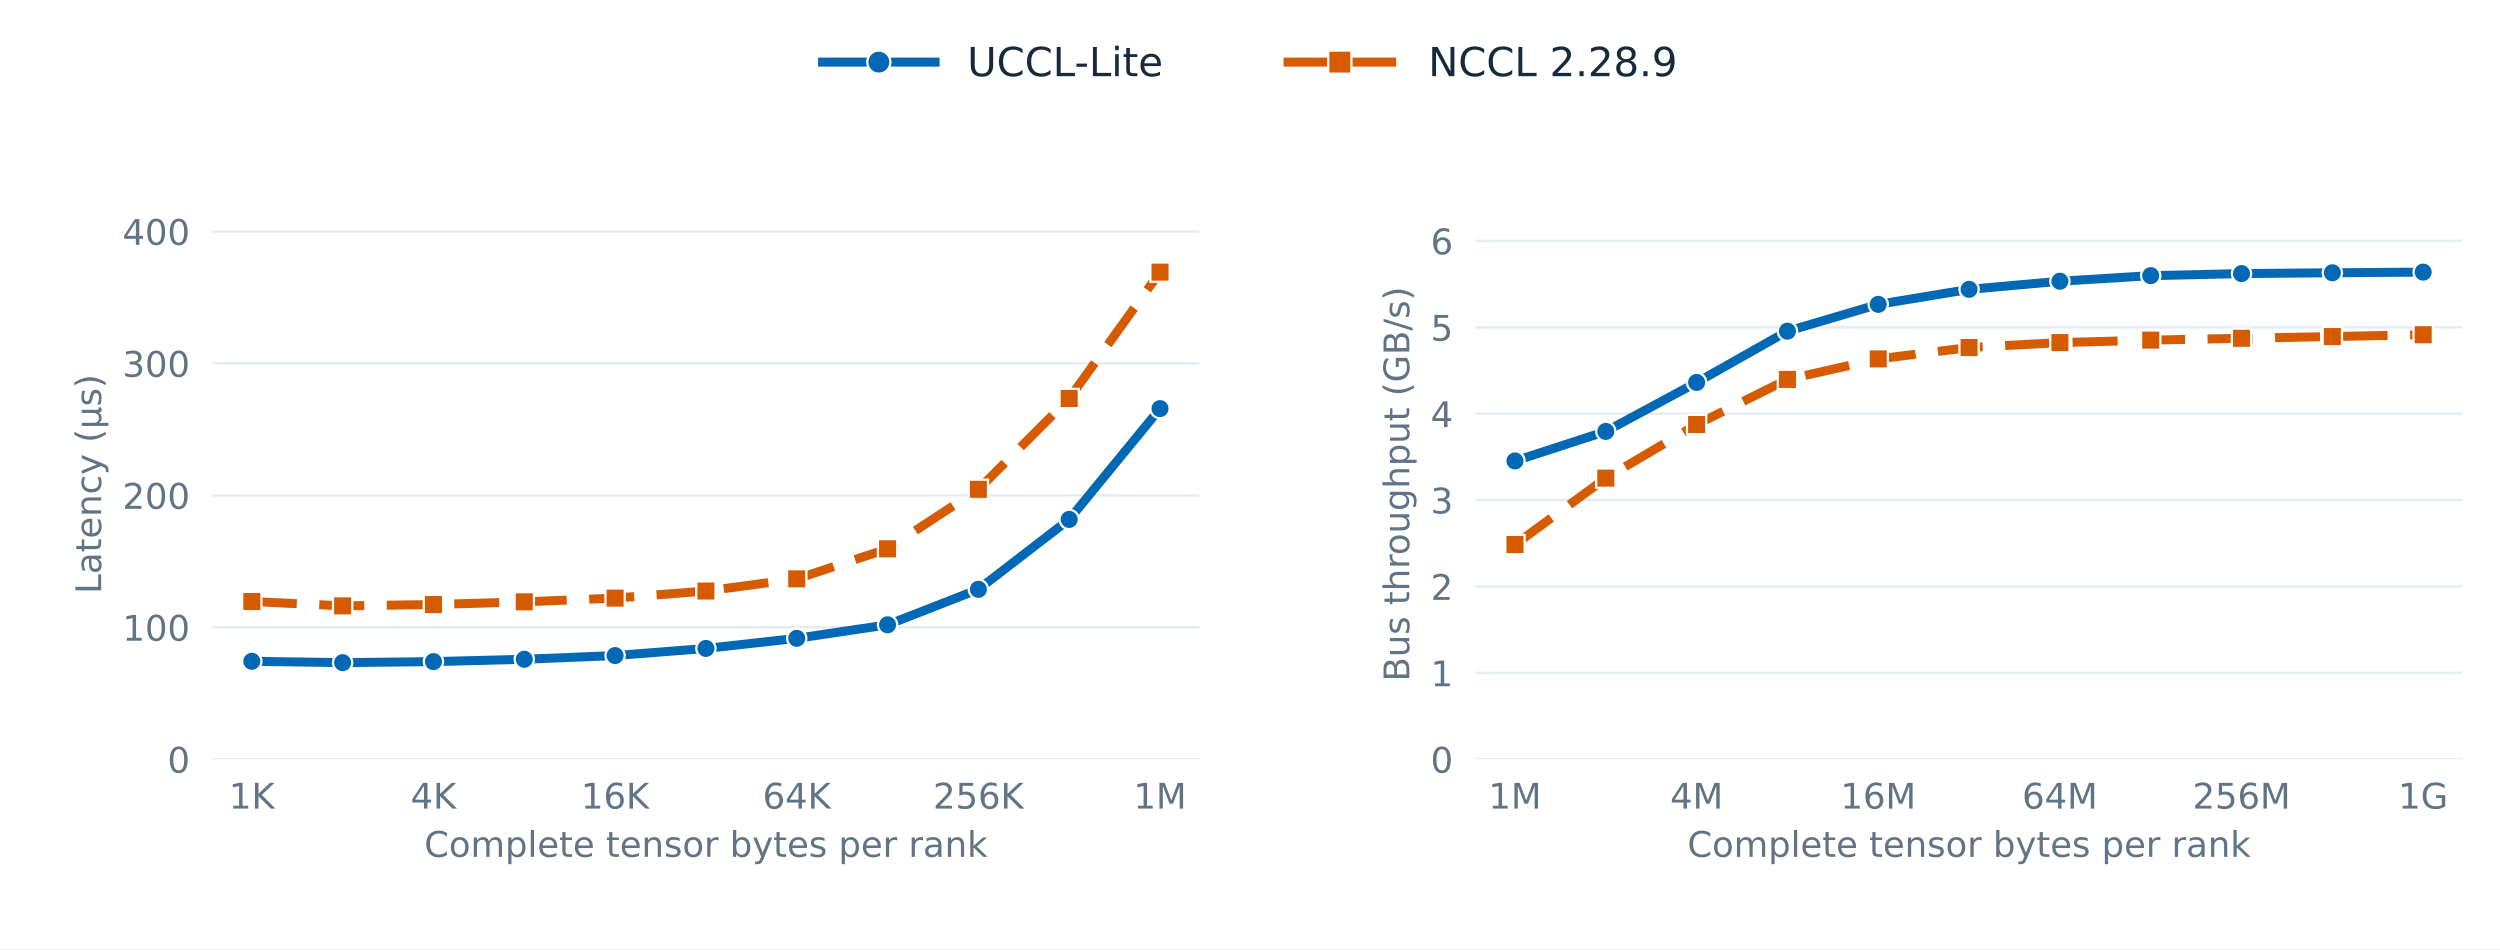
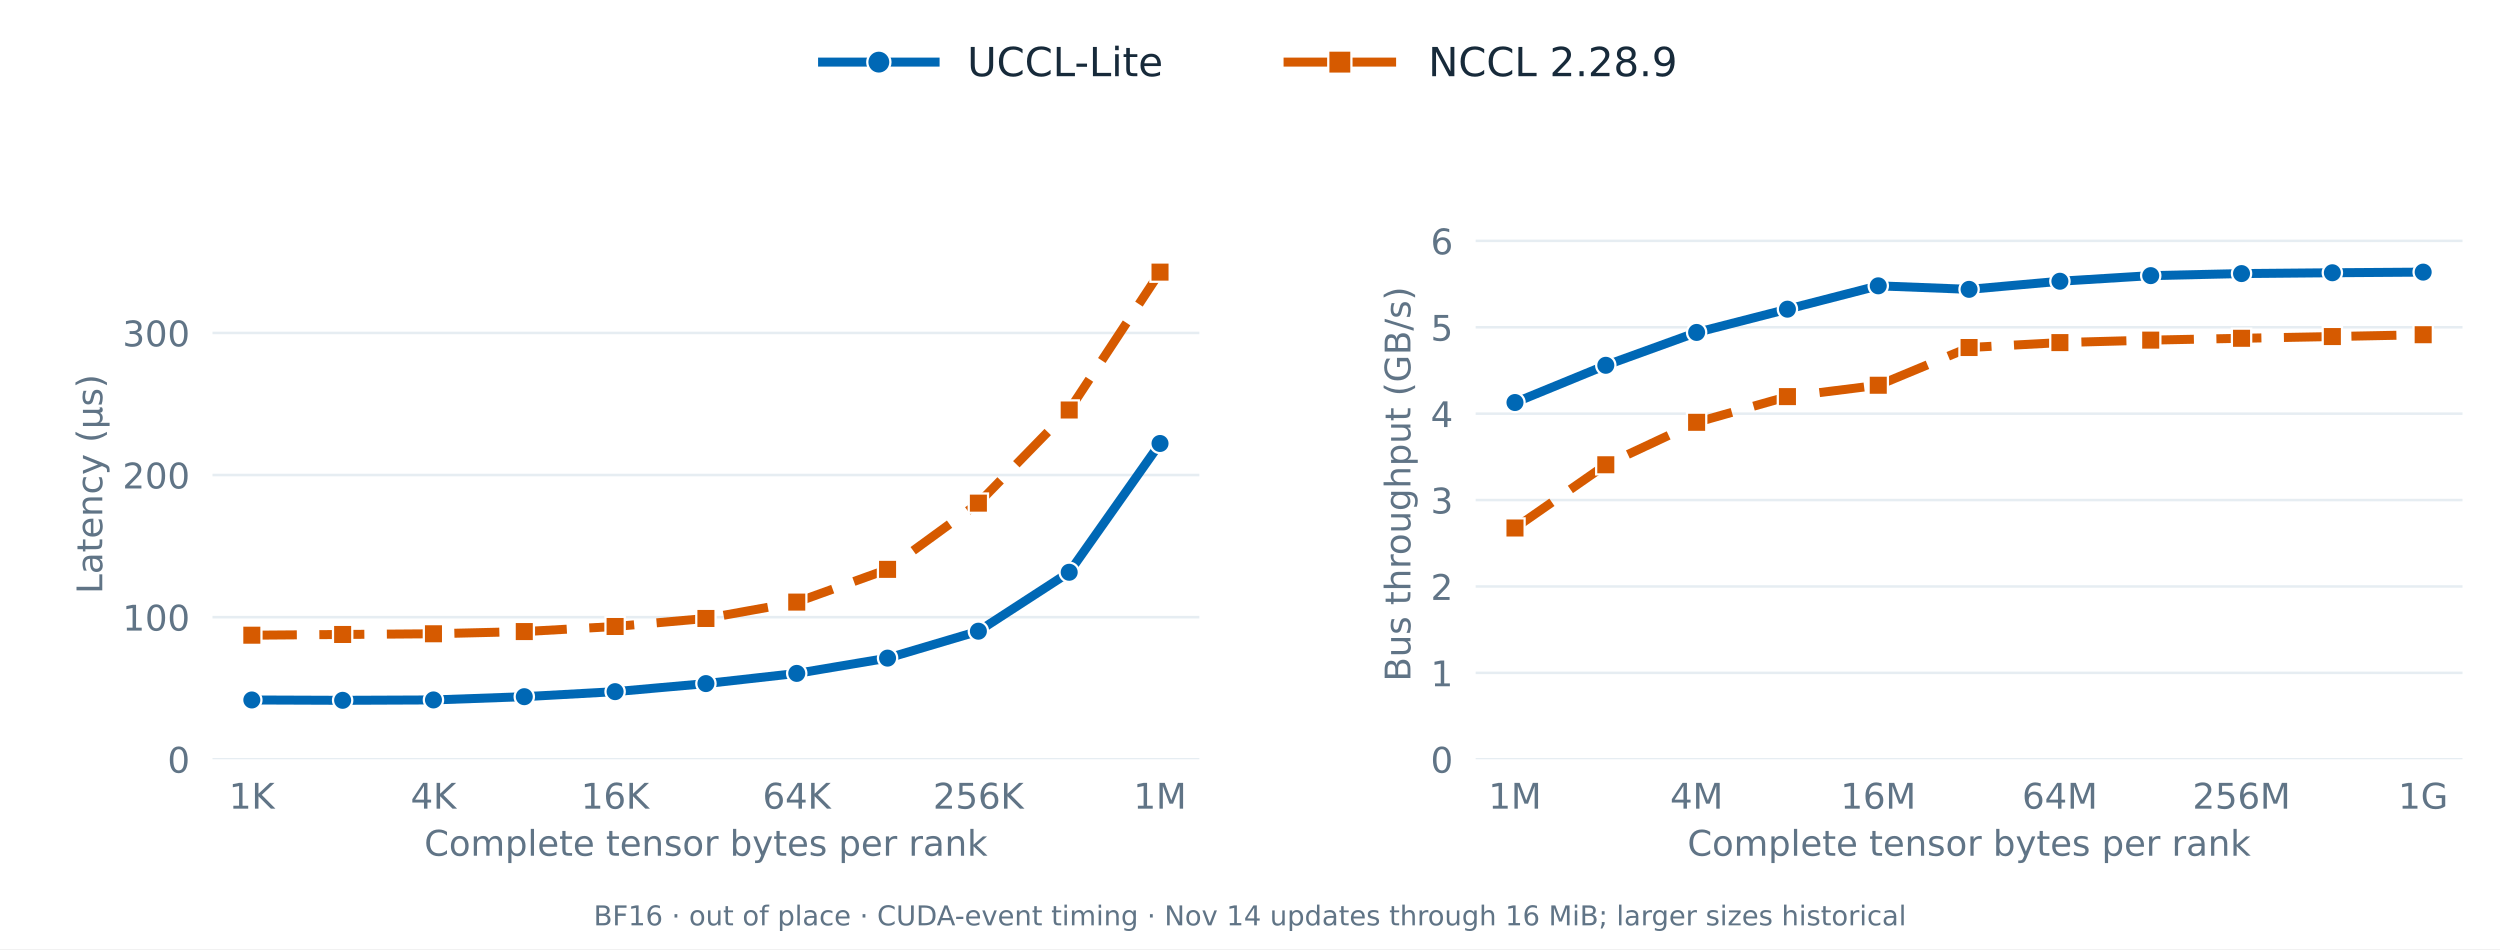
<svg xmlns="http://www.w3.org/2000/svg" xmlns:xlink="http://www.w3.org/1999/xlink" width="777.6pt" height="295.2pt" viewBox="0 0 777.6 295.2" version="1.1">
  <defs>
    <style type="text/css">*{stroke-linejoin: round; stroke-linecap: butt}</style>
  </defs>
  <g id="figure_1">
    <g id="patch_1">
      <path d="M 0 295.2 L 777.6 295.2 L 777.6 0 L 0 0 z " style="fill: #ffffff" />
    </g>
    <g id="axes_1">
      <g id="patch_2">
        <path d="M 66.096 236.16 L 373.043 236.16 L 373.043 64.944 L 66.096 64.944 z " style="fill: #ffffff" />
      </g>
      <g id="matplotlib.axis_1">
        <g id="xtick_1">
          <g id="line2d_1" />
          <g id="text_1">
-             <text style="font-size: 11px; font-family: 'DejaVu Sans'; text-anchor: middle; fill: #607486" x="78.327" y="251.517" transform="rotate(-0 78.32651 251.5174)">1K</text>
+             <text style="font-size: 11px; font-family: 'DejaVu Sans'; text-anchor: middle; fill: #607486" x="78.327" y="251.518" transform="rotate(-0 78.32651 251.5183)">1K</text>
          </g>
        </g>
        <g id="xtick_2">
          <g id="line2d_2" />
          <g id="text_2">
-             <text style="font-size: 11px; font-family: 'DejaVu Sans'; text-anchor: middle; fill: #607486" x="134.824" y="251.517" transform="rotate(-0 134.8238 251.5174)">4K</text>
+             <text style="font-size: 11px; font-family: 'DejaVu Sans'; text-anchor: middle; fill: #607486" x="134.824" y="251.518" transform="rotate(-0 134.8238 251.5183)">4K</text>
          </g>
        </g>
        <g id="xtick_3">
          <g id="line2d_3" />
          <g id="text_3">
-             <text style="font-size: 11px; font-family: 'DejaVu Sans'; text-anchor: middle; fill: #607486" x="191.321" y="251.517" transform="rotate(-0 191.3211 251.5174)">16K</text>
+             <text style="font-size: 11px; font-family: 'DejaVu Sans'; text-anchor: middle; fill: #607486" x="191.321" y="251.518" transform="rotate(-0 191.3211 251.5183)">16K</text>
          </g>
        </g>
        <g id="xtick_4">
          <g id="line2d_4" />
          <g id="text_4">
-             <text style="font-size: 11px; font-family: 'DejaVu Sans'; text-anchor: middle; fill: #607486" x="247.818" y="251.517" transform="rotate(-0 247.8183 251.5174)">64K</text>
+             <text style="font-size: 11px; font-family: 'DejaVu Sans'; text-anchor: middle; fill: #607486" x="247.818" y="251.518" transform="rotate(-0 247.8183 251.5183)">64K</text>
          </g>
        </g>
        <g id="xtick_5">
          <g id="line2d_5" />
          <g id="text_5">
-             <text style="font-size: 11px; font-family: 'DejaVu Sans'; text-anchor: middle; fill: #607486" x="304.316" y="251.517" transform="rotate(-0 304.3156 251.5174)">256K</text>
+             <text style="font-size: 11px; font-family: 'DejaVu Sans'; text-anchor: middle; fill: #607486" x="304.316" y="251.518" transform="rotate(-0 304.3156 251.5183)">256K</text>
          </g>
        </g>
        <g id="xtick_6">
          <g id="line2d_6" />
          <g id="text_6">
-             <text style="font-size: 11px; font-family: 'DejaVu Sans'; text-anchor: middle; fill: #607486" x="360.813" y="251.517" transform="rotate(-0 360.8129 251.5174)">1M</text>
+             <text style="font-size: 11px; font-family: 'DejaVu Sans'; text-anchor: middle; fill: #607486" x="360.813" y="251.518" transform="rotate(-0 360.8129 251.5183)">1M</text>
          </g>
        </g>
        <g id="text_7">
-           <text style="font-size: 11px; font-family: 'DejaVu Sans'; text-anchor: middle; fill: #607486" x="219.57" y="266.518" transform="rotate(-0 219.5697 266.5183)">Complete tensor bytes per rank</text>
+           <text style="font-size: 11px; font-family: 'DejaVu Sans'; text-anchor: middle; fill: #607486" x="219.57" y="266.164" transform="rotate(-0 219.5697 266.1642)">Complete tensor bytes per rank</text>
        </g>
      </g>
      <g id="matplotlib.axis_2">
        <g id="ytick_1">
          <g id="line2d_7">
            <path d="M 66.096 236.16 L 373.043 236.16 " clip-path="url(#pcc9501a2ec)" style="fill: none; stroke: #e6edf2; stroke-width: 0.8; stroke-linecap: square" />
          </g>
          <g id="line2d_8" />
          <g id="text_8">
-             <text style="font-size: 11px; font-family: 'DejaVu Sans'; text-anchor: end; fill: #607486" x="59.096" y="240.339" transform="rotate(-0 59.096 240.3387)">0</text>
+             <text style="font-size: 11px; font-family: 'DejaVu Sans'; text-anchor: end; fill: #607486" x="59.096" y="240.339" transform="rotate(-0 59.096 240.3391)">0</text>
          </g>
        </g>
        <g id="ytick_2">
          <g id="line2d_9">
-             <path d="M 66.096 195.115 L 373.043 195.115 " clip-path="url(#pcc9501a2ec)" style="fill: none; stroke: #e6edf2; stroke-width: 0.8; stroke-linecap: square" />
+             <path d="M 66.096 191.958 L 373.043 191.958 " clip-path="url(#pcc9501a2ec)" style="fill: none; stroke: #e6edf2; stroke-width: 0.8; stroke-linecap: square" />
          </g>
          <g id="line2d_10" />
          <g id="text_9">
-             <text style="font-size: 11px; font-family: 'DejaVu Sans'; text-anchor: end; fill: #607486" x="59.096" y="199.294" transform="rotate(-0 59.096 199.2937)">100</text>
+             <text style="font-size: 11px; font-family: 'DejaVu Sans'; text-anchor: end; fill: #607486" x="59.096" y="196.137" transform="rotate(-0 59.096 196.1368)">100</text>
          </g>
        </g>
        <g id="ytick_3">
          <g id="line2d_11">
-             <path d="M 66.096 154.07 L 373.043 154.07 " clip-path="url(#pcc9501a2ec)" style="fill: none; stroke: #e6edf2; stroke-width: 0.8; stroke-linecap: square" />
+             <path d="M 66.096 147.755 L 373.043 147.755 " clip-path="url(#pcc9501a2ec)" style="fill: none; stroke: #e6edf2; stroke-width: 0.8; stroke-linecap: square" />
          </g>
          <g id="line2d_12" />
          <g id="text_10">
-             <text style="font-size: 11px; font-family: 'DejaVu Sans'; text-anchor: end; fill: #607486" x="59.096" y="158.249" transform="rotate(-0 59.096 158.2486)">200</text>
+             <text style="font-size: 11px; font-family: 'DejaVu Sans'; text-anchor: end; fill: #607486" x="59.096" y="151.934" transform="rotate(-0 59.096 151.9344)">200</text>
          </g>
        </g>
        <g id="ytick_4">
          <g id="line2d_13">
-             <path d="M 66.096 113.025 L 373.043 113.025 " clip-path="url(#pcc9501a2ec)" style="fill: none; stroke: #e6edf2; stroke-width: 0.8; stroke-linecap: square" />
+             <path d="M 66.096 103.553 L 373.043 103.553 " clip-path="url(#pcc9501a2ec)" style="fill: none; stroke: #e6edf2; stroke-width: 0.8; stroke-linecap: square" />
          </g>
          <g id="line2d_14" />
          <g id="text_11">
-             <text style="font-size: 11px; font-family: 'DejaVu Sans'; text-anchor: end; fill: #607486" x="59.096" y="117.204" transform="rotate(-0 59.096 117.2036)">300</text>
-           </g>
-         </g>
-         <g id="ytick_5">
-           <g id="line2d_15">
-             <path d="M 66.096 71.98 L 373.043 71.98 " clip-path="url(#pcc9501a2ec)" style="fill: none; stroke: #e6edf2; stroke-width: 0.8; stroke-linecap: square" />
-           </g>
-           <g id="line2d_16" />
-           <g id="text_12">
-             <text style="font-size: 11px; font-family: 'DejaVu Sans'; text-anchor: end; fill: #607486" x="59.096" y="76.159" transform="rotate(-0 59.096 76.15855)">400</text>
-           </g>
-         </g>
-         <g id="text_13">
-           <text style="font-size: 11px; font-family: 'DejaVu Sans'; text-anchor: middle; fill: #607486" x="31.457" y="150.552" transform="rotate(-90 31.45717 150.552)">Latency (µs)</text>
-         </g>
-       </g>
-       <g id="line2d_17">
-         <path d="M 78.327 187.09 L 106.575 188.456 L 134.824 188.036 L 163.072 187.195 L 191.321 186.039 L 219.57 183.833 L 247.818 180.05 L 276.067 170.698 L 304.316 152.205 L 332.564 123.94 L 360.813 84.641 " clip-path="url(#pcc9501a2ec)" style="fill: none; stroke-dasharray: 14,7; stroke-dashoffset: 0; stroke: #d65a00; stroke-width: 2.8" />
+             <text style="font-size: 11px; font-family: 'DejaVu Sans'; text-anchor: end; fill: #607486" x="59.096" y="107.732" transform="rotate(-0 59.096 107.7321)">300</text>
+           </g>
+         </g>
+         <g id="text_12">
+           <text style="font-size: 11px; font-family: 'DejaVu Sans'; text-anchor: middle; fill: #607486" x="31.812" y="150.552" transform="rotate(-90 31.81209 150.552)">Latency (µs)</text>
+         </g>
+       </g>
+       <g id="line2d_15">
+         <path d="M 78.327 197.573 L 106.575 197.347 L 134.824 197.128 L 163.072 196.442 L 191.321 194.864 L 219.57 192.368 L 247.818 187.276 L 276.067 177.095 L 304.316 156.497 L 332.564 127.528 L 360.813 84.641 " clip-path="url(#pcc9501a2ec)" style="fill: none; stroke-dasharray: 14,7; stroke-dashoffset: 0; stroke: #d65a00; stroke-width: 2.8" />
        <defs>
          <path id="mbd1e659322" d="M -3 3 L 3 3 L 3 -3 L -3 -3 z " style="stroke: #ffffff; stroke-width: 0.7; stroke-linejoin: miter" />
        </defs>
        <g clip-path="url(#pcc9501a2ec)">
-           <use xlink:href="#mbd1e659322" x="78.327" y="187.09" style="fill: #d65a00; stroke: #ffffff; stroke-width: 0.7; stroke-linejoin: miter" />
-           <use xlink:href="#mbd1e659322" x="106.575" y="188.456" style="fill: #d65a00; stroke: #ffffff; stroke-width: 0.7; stroke-linejoin: miter" />
-           <use xlink:href="#mbd1e659322" x="134.824" y="188.036" style="fill: #d65a00; stroke: #ffffff; stroke-width: 0.7; stroke-linejoin: miter" />
-           <use xlink:href="#mbd1e659322" x="163.072" y="187.195" style="fill: #d65a00; stroke: #ffffff; stroke-width: 0.7; stroke-linejoin: miter" />
-           <use xlink:href="#mbd1e659322" x="191.321" y="186.039" style="fill: #d65a00; stroke: #ffffff; stroke-width: 0.7; stroke-linejoin: miter" />
-           <use xlink:href="#mbd1e659322" x="219.57" y="183.833" style="fill: #d65a00; stroke: #ffffff; stroke-width: 0.7; stroke-linejoin: miter" />
-           <use xlink:href="#mbd1e659322" x="247.818" y="180.05" style="fill: #d65a00; stroke: #ffffff; stroke-width: 0.7; stroke-linejoin: miter" />
-           <use xlink:href="#mbd1e659322" x="276.067" y="170.698" style="fill: #d65a00; stroke: #ffffff; stroke-width: 0.7; stroke-linejoin: miter" />
-           <use xlink:href="#mbd1e659322" x="304.316" y="152.205" style="fill: #d65a00; stroke: #ffffff; stroke-width: 0.7; stroke-linejoin: miter" />
-           <use xlink:href="#mbd1e659322" x="332.564" y="123.94" style="fill: #d65a00; stroke: #ffffff; stroke-width: 0.7; stroke-linejoin: miter" />
+           <use xlink:href="#mbd1e659322" x="78.327" y="197.573" style="fill: #d65a00; stroke: #ffffff; stroke-width: 0.7; stroke-linejoin: miter" />
+           <use xlink:href="#mbd1e659322" x="106.575" y="197.347" style="fill: #d65a00; stroke: #ffffff; stroke-width: 0.7; stroke-linejoin: miter" />
+           <use xlink:href="#mbd1e659322" x="134.824" y="197.128" style="fill: #d65a00; stroke: #ffffff; stroke-width: 0.7; stroke-linejoin: miter" />
+           <use xlink:href="#mbd1e659322" x="163.072" y="196.442" style="fill: #d65a00; stroke: #ffffff; stroke-width: 0.7; stroke-linejoin: miter" />
+           <use xlink:href="#mbd1e659322" x="191.321" y="194.864" style="fill: #d65a00; stroke: #ffffff; stroke-width: 0.7; stroke-linejoin: miter" />
+           <use xlink:href="#mbd1e659322" x="219.57" y="192.368" style="fill: #d65a00; stroke: #ffffff; stroke-width: 0.7; stroke-linejoin: miter" />
+           <use xlink:href="#mbd1e659322" x="247.818" y="187.276" style="fill: #d65a00; stroke: #ffffff; stroke-width: 0.7; stroke-linejoin: miter" />
+           <use xlink:href="#mbd1e659322" x="276.067" y="177.095" style="fill: #d65a00; stroke: #ffffff; stroke-width: 0.7; stroke-linejoin: miter" />
+           <use xlink:href="#mbd1e659322" x="304.316" y="156.497" style="fill: #d65a00; stroke: #ffffff; stroke-width: 0.7; stroke-linejoin: miter" />
+           <use xlink:href="#mbd1e659322" x="332.564" y="127.528" style="fill: #d65a00; stroke: #ffffff; stroke-width: 0.7; stroke-linejoin: miter" />
          <use xlink:href="#mbd1e659322" x="360.813" y="84.641" style="fill: #d65a00; stroke: #ffffff; stroke-width: 0.7; stroke-linejoin: miter" />
        </g>
      </g>
-       <g id="line2d_18">
-         <path d="M 78.327 205.688 L 106.575 206.108 L 134.824 205.793 L 163.072 205.058 L 191.321 203.902 L 219.57 201.695 L 247.818 198.543 L 276.067 194.34 L 304.316 183.307 L 332.564 161.557 L 360.813 127.092 " clip-path="url(#pcc9501a2ec)" style="fill: none; stroke: #0068b5; stroke-width: 2.8; stroke-linecap: square" />
+       <g id="line2d_16">
+         <path d="M 78.327 217.719 L 106.575 217.828 L 134.824 217.708 L 163.072 216.697 L 191.321 215.13 L 219.57 212.623 L 247.818 209.455 L 276.067 204.702 L 304.316 196.328 L 332.564 177.997 L 360.813 137.939 " clip-path="url(#pcc9501a2ec)" style="fill: none; stroke: #0068b5; stroke-width: 2.8; stroke-linecap: square" />
        <defs>
          <path id="me8a90994ab" d="M 0 3 C 0.796 3 1.559 2.684 2.121 2.121 C 2.684 1.559 3 0.796 3 0 C 3 -0.796 2.684 -1.559 2.121 -2.121 C 1.559 -2.684 0.796 -3 0 -3 C -0.796 -3 -1.559 -2.684 -2.121 -2.121 C -2.684 -1.559 -3 -0.796 -3 0 C -3 0.796 -2.684 1.559 -2.121 2.121 C -1.559 2.684 -0.796 3 0 3 z " style="stroke: #ffffff; stroke-width: 0.7" />
        </defs>
        <g clip-path="url(#pcc9501a2ec)">
-           <use xlink:href="#me8a90994ab" x="78.327" y="205.688" style="fill: #0068b5; stroke: #ffffff; stroke-width: 0.7" />
-           <use xlink:href="#me8a90994ab" x="106.575" y="206.108" style="fill: #0068b5; stroke: #ffffff; stroke-width: 0.7" />
-           <use xlink:href="#me8a90994ab" x="134.824" y="205.793" style="fill: #0068b5; stroke: #ffffff; stroke-width: 0.7" />
-           <use xlink:href="#me8a90994ab" x="163.072" y="205.058" style="fill: #0068b5; stroke: #ffffff; stroke-width: 0.7" />
-           <use xlink:href="#me8a90994ab" x="191.321" y="203.902" style="fill: #0068b5; stroke: #ffffff; stroke-width: 0.7" />
-           <use xlink:href="#me8a90994ab" x="219.57" y="201.695" style="fill: #0068b5; stroke: #ffffff; stroke-width: 0.7" />
-           <use xlink:href="#me8a90994ab" x="247.818" y="198.543" style="fill: #0068b5; stroke: #ffffff; stroke-width: 0.7" />
-           <use xlink:href="#me8a90994ab" x="276.067" y="194.34" style="fill: #0068b5; stroke: #ffffff; stroke-width: 0.7" />
-           <use xlink:href="#me8a90994ab" x="304.316" y="183.307" style="fill: #0068b5; stroke: #ffffff; stroke-width: 0.7" />
-           <use xlink:href="#me8a90994ab" x="332.564" y="161.557" style="fill: #0068b5; stroke: #ffffff; stroke-width: 0.7" />
-           <use xlink:href="#me8a90994ab" x="360.813" y="127.092" style="fill: #0068b5; stroke: #ffffff; stroke-width: 0.7" />
+           <use xlink:href="#me8a90994ab" x="78.327" y="217.719" style="fill: #0068b5; stroke: #ffffff; stroke-width: 0.7" />
+           <use xlink:href="#me8a90994ab" x="106.575" y="217.828" style="fill: #0068b5; stroke: #ffffff; stroke-width: 0.7" />
+           <use xlink:href="#me8a90994ab" x="134.824" y="217.708" style="fill: #0068b5; stroke: #ffffff; stroke-width: 0.7" />
+           <use xlink:href="#me8a90994ab" x="163.072" y="216.697" style="fill: #0068b5; stroke: #ffffff; stroke-width: 0.7" />
+           <use xlink:href="#me8a90994ab" x="191.321" y="215.13" style="fill: #0068b5; stroke: #ffffff; stroke-width: 0.7" />
+           <use xlink:href="#me8a90994ab" x="219.57" y="212.623" style="fill: #0068b5; stroke: #ffffff; stroke-width: 0.7" />
+           <use xlink:href="#me8a90994ab" x="247.818" y="209.455" style="fill: #0068b5; stroke: #ffffff; stroke-width: 0.7" />
+           <use xlink:href="#me8a90994ab" x="276.067" y="204.702" style="fill: #0068b5; stroke: #ffffff; stroke-width: 0.7" />
+           <use xlink:href="#me8a90994ab" x="304.316" y="196.328" style="fill: #0068b5; stroke: #ffffff; stroke-width: 0.7" />
+           <use xlink:href="#me8a90994ab" x="332.564" y="177.997" style="fill: #0068b5; stroke: #ffffff; stroke-width: 0.7" />
+           <use xlink:href="#me8a90994ab" x="360.813" y="137.939" style="fill: #0068b5; stroke: #ffffff; stroke-width: 0.7" />
        </g>
      </g>
    </g>
    <g id="axes_2">
      <g id="patch_3">
        <path d="M 458.989 236.16 L 765.936 236.16 L 765.936 64.944 L 458.989 64.944 z " style="fill: #ffffff" />
      </g>
      <g id="matplotlib.axis_3">
        <g id="xtick_7">
+           <g id="line2d_17" />
+           <g id="text_13">
+             <text style="font-size: 11px; font-family: 'DejaVu Sans'; text-anchor: middle; fill: #607486" x="471.219" y="251.518" transform="rotate(-0 471.2191 251.5183)">1M</text>
+           </g>
+         </g>
+         <g id="xtick_8">
+           <g id="line2d_18" />
+           <g id="text_14">
+             <text style="font-size: 11px; font-family: 'DejaVu Sans'; text-anchor: middle; fill: #607486" x="527.716" y="251.518" transform="rotate(-0 527.7164 251.5183)">4M</text>
+           </g>
+         </g>
+         <g id="xtick_9">
          <g id="line2d_19" />
-           <g id="text_14">
-             <text style="font-size: 11px; font-family: 'DejaVu Sans'; text-anchor: middle; fill: #607486" x="471.219" y="251.517" transform="rotate(-0 471.2191 251.5174)">1M</text>
-           </g>
-         </g>
-         <g id="xtick_8">
+           <g id="text_15">
+             <text style="font-size: 11px; font-family: 'DejaVu Sans'; text-anchor: middle; fill: #607486" x="584.214" y="251.518" transform="rotate(-0 584.2137 251.5183)">16M</text>
+           </g>
+         </g>
+         <g id="xtick_10">
          <g id="line2d_20" />
-           <g id="text_15">
-             <text style="font-size: 11px; font-family: 'DejaVu Sans'; text-anchor: middle; fill: #607486" x="527.716" y="251.517" transform="rotate(-0 527.7164 251.5174)">4M</text>
-           </g>
-         </g>
-         <g id="xtick_9">
+           <g id="text_16">
+             <text style="font-size: 11px; font-family: 'DejaVu Sans'; text-anchor: middle; fill: #607486" x="640.711" y="251.518" transform="rotate(-0 640.711 251.5183)">64M</text>
+           </g>
+         </g>
+         <g id="xtick_11">
          <g id="line2d_21" />
-           <g id="text_16">
-             <text style="font-size: 11px; font-family: 'DejaVu Sans'; text-anchor: middle; fill: #607486" x="584.214" y="251.517" transform="rotate(-0 584.2137 251.5174)">16M</text>
-           </g>
-         </g>
-         <g id="xtick_10">
+           <g id="text_17">
+             <text style="font-size: 11px; font-family: 'DejaVu Sans'; text-anchor: middle; fill: #607486" x="697.208" y="251.518" transform="rotate(-0 697.2082 251.5183)">256M</text>
+           </g>
+         </g>
+         <g id="xtick_12">
          <g id="line2d_22" />
-           <g id="text_17">
-             <text style="font-size: 11px; font-family: 'DejaVu Sans'; text-anchor: middle; fill: #607486" x="640.711" y="251.517" transform="rotate(-0 640.711 251.5174)">64M</text>
-           </g>
-         </g>
-         <g id="xtick_11">
-           <g id="line2d_23" />
          <g id="text_18">
-             <text style="font-size: 11px; font-family: 'DejaVu Sans'; text-anchor: middle; fill: #607486" x="697.208" y="251.517" transform="rotate(-0 697.2082 251.5174)">256M</text>
-           </g>
-         </g>
-         <g id="xtick_12">
+             <text style="font-size: 11px; font-family: 'DejaVu Sans'; text-anchor: middle; fill: #607486" x="753.705" y="251.518" transform="rotate(-0 753.7055 251.5183)">1G</text>
+           </g>
+         </g>
+         <g id="text_19">
+           <text style="font-size: 11px; font-family: 'DejaVu Sans'; text-anchor: middle; fill: #607486" x="612.462" y="266.164" transform="rotate(-0 612.4623 266.1642)">Complete tensor bytes per rank</text>
+         </g>
+       </g>
+       <g id="matplotlib.axis_4">
+         <g id="ytick_5">
+           <g id="line2d_23">
+             <path d="M 458.989 236.16 L 765.936 236.16 " clip-path="url(#pd6201156bf)" style="fill: none; stroke: #e6edf2; stroke-width: 0.8; stroke-linecap: square" />
+           </g>
          <g id="line2d_24" />
-           <g id="text_19">
-             <text style="font-size: 11px; font-family: 'DejaVu Sans'; text-anchor: middle; fill: #607486" x="753.705" y="251.517" transform="rotate(-0 753.7055 251.5174)">1G</text>
-           </g>
-         </g>
-         <g id="text_20">
-           <text style="font-size: 11px; font-family: 'DejaVu Sans'; text-anchor: middle; fill: #607486" x="612.462" y="266.518" transform="rotate(-0 612.4623 266.5183)">Complete tensor bytes per rank</text>
-         </g>
-       </g>
-       <g id="matplotlib.axis_4">
+           <g id="text_20">
+             <text style="font-size: 11px; font-family: 'DejaVu Sans'; text-anchor: end; fill: #607486" x="451.989" y="240.339" transform="rotate(-0 451.9886 240.3391)">0</text>
+           </g>
+         </g>
        <g id="ytick_6">
          <g id="line2d_25">
-             <path d="M 458.989 236.16 L 765.936 236.16 " clip-path="url(#pd6201156bf)" style="fill: none; stroke: #e6edf2; stroke-width: 0.8; stroke-linecap: square" />
+             <path d="M 458.989 209.286 L 765.936 209.286 " clip-path="url(#pd6201156bf)" style="fill: none; stroke: #e6edf2; stroke-width: 0.8; stroke-linecap: square" />
          </g>
          <g id="line2d_26" />
          <g id="text_21">
-             <text style="font-size: 11px; font-family: 'DejaVu Sans'; text-anchor: end; fill: #607486" x="451.989" y="240.339" transform="rotate(-0 451.9886 240.3387)">0</text>
+             <text style="font-size: 11px; font-family: 'DejaVu Sans'; text-anchor: end; fill: #607486" x="451.989" y="213.465" transform="rotate(-0 451.9886 213.4655)">1</text>
          </g>
        </g>
        <g id="ytick_7">
          <g id="line2d_27">
-             <path d="M 458.989 209.286 L 765.936 209.286 " clip-path="url(#pd6201156bf)" style="fill: none; stroke: #e6edf2; stroke-width: 0.8; stroke-linecap: square" />
+             <path d="M 458.989 182.413 L 765.936 182.413 " clip-path="url(#pd6201156bf)" style="fill: none; stroke: #e6edf2; stroke-width: 0.8; stroke-linecap: square" />
          </g>
          <g id="line2d_28" />
          <g id="text_22">
-             <text style="font-size: 11px; font-family: 'DejaVu Sans'; text-anchor: end; fill: #607486" x="451.989" y="213.465" transform="rotate(-0 451.9886 213.465)">1</text>
+             <text style="font-size: 11px; font-family: 'DejaVu Sans'; text-anchor: end; fill: #607486" x="451.989" y="186.592" transform="rotate(-0 451.9886 186.5918)">2</text>
          </g>
        </g>
        <g id="ytick_8">
          <g id="line2d_29">
-             <path d="M 458.989 182.413 L 765.936 182.413 " clip-path="url(#pd6201156bf)" style="fill: none; stroke: #e6edf2; stroke-width: 0.8; stroke-linecap: square" />
+             <path d="M 458.989 155.539 L 765.936 155.539 " clip-path="url(#pd6201156bf)" style="fill: none; stroke: #e6edf2; stroke-width: 0.8; stroke-linecap: square" />
          </g>
          <g id="line2d_30" />
          <g id="text_23">
-             <text style="font-size: 11px; font-family: 'DejaVu Sans'; text-anchor: end; fill: #607486" x="451.989" y="186.591" transform="rotate(-0 451.9886 186.5914)">2</text>
+             <text style="font-size: 11px; font-family: 'DejaVu Sans'; text-anchor: end; fill: #607486" x="451.989" y="159.718" transform="rotate(-0 451.9886 159.7181)">3</text>
          </g>
        </g>
        <g id="ytick_9">
          <g id="line2d_31">
-             <path d="M 458.989 155.539 L 765.936 155.539 " clip-path="url(#pd6201156bf)" style="fill: none; stroke: #e6edf2; stroke-width: 0.8; stroke-linecap: square" />
+             <path d="M 458.989 128.665 L 765.936 128.665 " clip-path="url(#pd6201156bf)" style="fill: none; stroke: #e6edf2; stroke-width: 0.8; stroke-linecap: square" />
          </g>
          <g id="line2d_32" />
          <g id="text_24">
-             <text style="font-size: 11px; font-family: 'DejaVu Sans'; text-anchor: end; fill: #607486" x="451.989" y="159.718" transform="rotate(-0 451.9886 159.7177)">3</text>
+             <text style="font-size: 11px; font-family: 'DejaVu Sans'; text-anchor: end; fill: #607486" x="451.989" y="132.844" transform="rotate(-0 451.9886 132.8445)">4</text>
          </g>
        </g>
        <g id="ytick_10">
          <g id="line2d_33">
-             <path d="M 458.989 128.665 L 765.936 128.665 " clip-path="url(#pd6201156bf)" style="fill: none; stroke: #e6edf2; stroke-width: 0.8; stroke-linecap: square" />
+             <path d="M 458.989 101.792 L 765.936 101.792 " clip-path="url(#pd6201156bf)" style="fill: none; stroke: #e6edf2; stroke-width: 0.8; stroke-linecap: square" />
          </g>
          <g id="line2d_34" />
          <g id="text_25">
-             <text style="font-size: 11px; font-family: 'DejaVu Sans'; text-anchor: end; fill: #607486" x="451.989" y="132.844" transform="rotate(-0 451.9886 132.8441)">4</text>
+             <text style="font-size: 11px; font-family: 'DejaVu Sans'; text-anchor: end; fill: #607486" x="451.989" y="105.971" transform="rotate(-0 451.9886 105.9708)">5</text>
          </g>
        </g>
        <g id="ytick_11">
          <g id="line2d_35">
-             <path d="M 458.989 101.792 L 765.936 101.792 " clip-path="url(#pd6201156bf)" style="fill: none; stroke: #e6edf2; stroke-width: 0.8; stroke-linecap: square" />
+             <path d="M 458.989 74.918 L 765.936 74.918 " clip-path="url(#pd6201156bf)" style="fill: none; stroke: #e6edf2; stroke-width: 0.8; stroke-linecap: square" />
          </g>
          <g id="line2d_36" />
          <g id="text_26">
-             <text style="font-size: 11px; font-family: 'DejaVu Sans'; text-anchor: end; fill: #607486" x="451.989" y="105.97" transform="rotate(-0 451.9886 105.9704)">5</text>
-           </g>
-         </g>
-         <g id="ytick_12">
-           <g id="line2d_37">
-             <path d="M 458.989 74.918 L 765.936 74.918 " clip-path="url(#pd6201156bf)" style="fill: none; stroke: #e6edf2; stroke-width: 0.8; stroke-linecap: square" />
-           </g>
-           <g id="line2d_38" />
-           <g id="text_27">
-             <text style="font-size: 11px; font-family: 'DejaVu Sans'; text-anchor: end; fill: #607486" x="451.989" y="79.097" transform="rotate(-0 451.9886 79.09672)">6</text>
-           </g>
-         </g>
-         <g id="text_28">
-           <text style="font-size: 11px; font-family: 'DejaVu Sans'; text-anchor: middle; fill: #607486" x="438.347" y="150.552" transform="rotate(-90 438.3473 150.552)">Bus throughput (GB/s)</text>
-         </g>
-       </g>
-       <g id="line2d_39">
-         <path d="M 471.219 169.367 L 499.468 148.72 L 527.716 132.035 L 555.965 118.018 L 584.214 111.631 L 612.462 108.092 L 640.711 106.563 L 668.96 105.792 L 697.208 105.223 L 725.457 104.683 L 753.705 104.112 " clip-path="url(#pd6201156bf)" style="fill: none; stroke-dasharray: 14,7; stroke-dashoffset: 0; stroke: #d65a00; stroke-width: 2.8" />
+             <text style="font-size: 11px; font-family: 'DejaVu Sans'; text-anchor: end; fill: #607486" x="451.989" y="79.097" transform="rotate(-0 451.9886 79.09715)">6</text>
+           </g>
+         </g>
+         <g id="text_27">
+           <text style="font-size: 11px; font-family: 'DejaVu Sans'; text-anchor: middle; fill: #607486" x="438.702" y="150.552" transform="rotate(-90 438.7022 150.552)">Bus throughput (GB/s)</text>
+         </g>
+       </g>
+       <g id="line2d_37">
+         <path d="M 471.219 164.229 L 499.468 144.562 L 527.716 131.356 L 555.965 123.362 L 584.214 119.828 L 612.462 108.092 L 640.711 106.563 L 668.96 105.792 L 697.208 105.223 L 725.457 104.683 L 753.705 104.112 " clip-path="url(#pd6201156bf)" style="fill: none; stroke-dasharray: 14,7; stroke-dashoffset: 0; stroke: #d65a00; stroke-width: 2.8" />
        <g clip-path="url(#pd6201156bf)">
-           <use xlink:href="#mbd1e659322" x="471.219" y="169.367" style="fill: #d65a00; stroke: #ffffff; stroke-width: 0.7; stroke-linejoin: miter" />
-           <use xlink:href="#mbd1e659322" x="499.468" y="148.72" style="fill: #d65a00; stroke: #ffffff; stroke-width: 0.7; stroke-linejoin: miter" />
-           <use xlink:href="#mbd1e659322" x="527.716" y="132.035" style="fill: #d65a00; stroke: #ffffff; stroke-width: 0.7; stroke-linejoin: miter" />
-           <use xlink:href="#mbd1e659322" x="555.965" y="118.018" style="fill: #d65a00; stroke: #ffffff; stroke-width: 0.7; stroke-linejoin: miter" />
-           <use xlink:href="#mbd1e659322" x="584.214" y="111.631" style="fill: #d65a00; stroke: #ffffff; stroke-width: 0.7; stroke-linejoin: miter" />
+           <use xlink:href="#mbd1e659322" x="471.219" y="164.229" style="fill: #d65a00; stroke: #ffffff; stroke-width: 0.7; stroke-linejoin: miter" />
+           <use xlink:href="#mbd1e659322" x="499.468" y="144.562" style="fill: #d65a00; stroke: #ffffff; stroke-width: 0.7; stroke-linejoin: miter" />
+           <use xlink:href="#mbd1e659322" x="527.716" y="131.356" style="fill: #d65a00; stroke: #ffffff; stroke-width: 0.7; stroke-linejoin: miter" />
+           <use xlink:href="#mbd1e659322" x="555.965" y="123.362" style="fill: #d65a00; stroke: #ffffff; stroke-width: 0.7; stroke-linejoin: miter" />
+           <use xlink:href="#mbd1e659322" x="584.214" y="119.828" style="fill: #d65a00; stroke: #ffffff; stroke-width: 0.7; stroke-linejoin: miter" />
          <use xlink:href="#mbd1e659322" x="612.462" y="108.092" style="fill: #d65a00; stroke: #ffffff; stroke-width: 0.7; stroke-linejoin: miter" />
          <use xlink:href="#mbd1e659322" x="640.711" y="106.563" style="fill: #d65a00; stroke: #ffffff; stroke-width: 0.7; stroke-linejoin: miter" />
          <use xlink:href="#mbd1e659322" x="668.96" y="105.792" style="fill: #d65a00; stroke: #ffffff; stroke-width: 0.7; stroke-linejoin: miter" />
          <use xlink:href="#mbd1e659322" x="697.208" y="105.223" style="fill: #d65a00; stroke: #ffffff; stroke-width: 0.7; stroke-linejoin: miter" />
          <use xlink:href="#mbd1e659322" x="725.457" y="104.683" style="fill: #d65a00; stroke: #ffffff; stroke-width: 0.7; stroke-linejoin: miter" />
          <use xlink:href="#mbd1e659322" x="753.705" y="104.112" style="fill: #d65a00; stroke: #ffffff; stroke-width: 0.7; stroke-linejoin: miter" />
        </g>
      </g>
-       <g id="line2d_40">
-         <path d="M 471.219 143.371 L 499.468 134.185 L 527.716 118.953 L 555.965 103.013 L 584.214 94.663 L 612.462 89.999 L 640.711 87.479 L 668.96 85.732 L 697.208 85.095 L 725.457 84.837 L 753.705 84.641 " clip-path="url(#pd6201156bf)" style="fill: none; stroke: #0068b5; stroke-width: 2.8; stroke-linecap: square" />
+       <g id="line2d_38">
+         <path d="M 471.219 125.198 L 499.468 113.622 L 527.716 103.403 L 555.965 96.167 L 584.214 88.903 L 612.462 89.999 L 640.711 87.479 L 668.96 85.732 L 697.208 85.095 L 725.457 84.837 L 753.705 84.641 " clip-path="url(#pd6201156bf)" style="fill: none; stroke: #0068b5; stroke-width: 2.8; stroke-linecap: square" />
        <g clip-path="url(#pd6201156bf)">
-           <use xlink:href="#me8a90994ab" x="471.219" y="143.371" style="fill: #0068b5; stroke: #ffffff; stroke-width: 0.7" />
-           <use xlink:href="#me8a90994ab" x="499.468" y="134.185" style="fill: #0068b5; stroke: #ffffff; stroke-width: 0.7" />
-           <use xlink:href="#me8a90994ab" x="527.716" y="118.953" style="fill: #0068b5; stroke: #ffffff; stroke-width: 0.7" />
-           <use xlink:href="#me8a90994ab" x="555.965" y="103.013" style="fill: #0068b5; stroke: #ffffff; stroke-width: 0.7" />
-           <use xlink:href="#me8a90994ab" x="584.214" y="94.663" style="fill: #0068b5; stroke: #ffffff; stroke-width: 0.7" />
+           <use xlink:href="#me8a90994ab" x="471.219" y="125.198" style="fill: #0068b5; stroke: #ffffff; stroke-width: 0.7" />
+           <use xlink:href="#me8a90994ab" x="499.468" y="113.622" style="fill: #0068b5; stroke: #ffffff; stroke-width: 0.7" />
+           <use xlink:href="#me8a90994ab" x="527.716" y="103.403" style="fill: #0068b5; stroke: #ffffff; stroke-width: 0.7" />
+           <use xlink:href="#me8a90994ab" x="555.965" y="96.167" style="fill: #0068b5; stroke: #ffffff; stroke-width: 0.7" />
+           <use xlink:href="#me8a90994ab" x="584.214" y="88.903" style="fill: #0068b5; stroke: #ffffff; stroke-width: 0.7" />
          <use xlink:href="#me8a90994ab" x="612.462" y="89.999" style="fill: #0068b5; stroke: #ffffff; stroke-width: 0.7" />
          <use xlink:href="#me8a90994ab" x="640.711" y="87.479" style="fill: #0068b5; stroke: #ffffff; stroke-width: 0.7" />
          <use xlink:href="#me8a90994ab" x="668.96" y="85.732" style="fill: #0068b5; stroke: #ffffff; stroke-width: 0.7" />
          <use xlink:href="#me8a90994ab" x="697.208" y="85.095" style="fill: #0068b5; stroke: #ffffff; stroke-width: 0.7" />
          <use xlink:href="#me8a90994ab" x="725.457" y="84.837" style="fill: #0068b5; stroke: #ffffff; stroke-width: 0.7" />
          <use xlink:href="#me8a90994ab" x="753.705" y="84.641" style="fill: #0068b5; stroke: #ffffff; stroke-width: 0.7" />
        </g>
      </g>
    </g>
+     <g id="text_28">
+       <text style="font-size: 8.5px; font-family: 'DejaVu Sans'; text-anchor: middle; fill: #607486" x="388.8" y="287.82" transform="rotate(-0 388.8 287.82)">BF16 · out of place · CUDA-event timing · Nov 14 updates through 16 MiB; larger sizes historical</text>
+     </g>
    <g id="legend_1">
-       <g id="line2d_41">
+       <g id="line2d_39">
        <path d="M 255.853 19.325 L 273.353 19.325 L 290.853 19.325 " style="fill: none; stroke: #0068b5; stroke-width: 2.8; stroke-linecap: square" />
        <defs>
          <path id="m99c216711a" d="M 0 3.6 C 0.955 3.6 1.87 3.221 2.546 2.546 C 3.221 1.87 3.6 0.955 3.6 0 C 3.6 -0.955 3.221 -1.87 2.546 -2.546 C 1.87 -3.221 0.955 -3.6 0 -3.6 C -0.955 -3.6 -1.87 -3.221 -2.546 -2.546 C -3.221 -1.87 -3.6 -0.955 -3.6 0 C -3.6 0.955 -3.221 1.87 -2.546 2.546 C -1.87 3.221 -0.955 3.6 0 3.6 z " style="stroke: #ffffff; stroke-width: 0.7" />
        </defs>
        <g>
          <use xlink:href="#m99c216711a" x="273.353" y="19.325" style="fill: #0068b5; stroke: #ffffff; stroke-width: 0.7" />
        </g>
      </g>
      <g id="text_29">
        <text style="font-size: 12.5px; font-family: 'DejaVu Sans'; text-anchor: start; fill: #172a3a" x="300.853" y="23.7" transform="rotate(-0 300.8527 23.70005)">UCCL-Lite</text>
      </g>
-       <g id="line2d_42">
+       <g id="line2d_40">
        <path d="M 399.243 19.325 L 416.743 19.325 L 434.243 19.325 " style="fill: none; stroke-dasharray: 14,7; stroke-dashoffset: 0; stroke: #d65a00; stroke-width: 2.8" />
        <defs>
          <path id="ma80281dc45" d="M -3.6 3.6 L 3.6 3.6 L 3.6 -3.6 L -3.6 -3.6 z " style="stroke: #ffffff; stroke-width: 0.7; stroke-linejoin: miter" />
        </defs>
        <g>
          <use xlink:href="#ma80281dc45" x="416.743" y="19.325" style="fill: #d65a00; stroke: #ffffff; stroke-width: 0.7; stroke-linejoin: miter" />
        </g>
      </g>
      <g id="text_30">
        <text style="font-size: 12.5px; font-family: 'DejaVu Sans'; text-anchor: start; fill: #172a3a" x="444.243" y="23.7" transform="rotate(-0 444.2434 23.70005)">NCCL 2.28.9</text>
      </g>
    </g>
  </g>
  <defs>
    <clipPath id="pcc9501a2ec">
      <rect x="66.096" y="64.944" width="306.947" height="171.216" />
    </clipPath>
    <clipPath id="pd6201156bf">
      <rect x="458.989" y="64.944" width="306.947" height="171.216" />
    </clipPath>
  </defs>
</svg>
